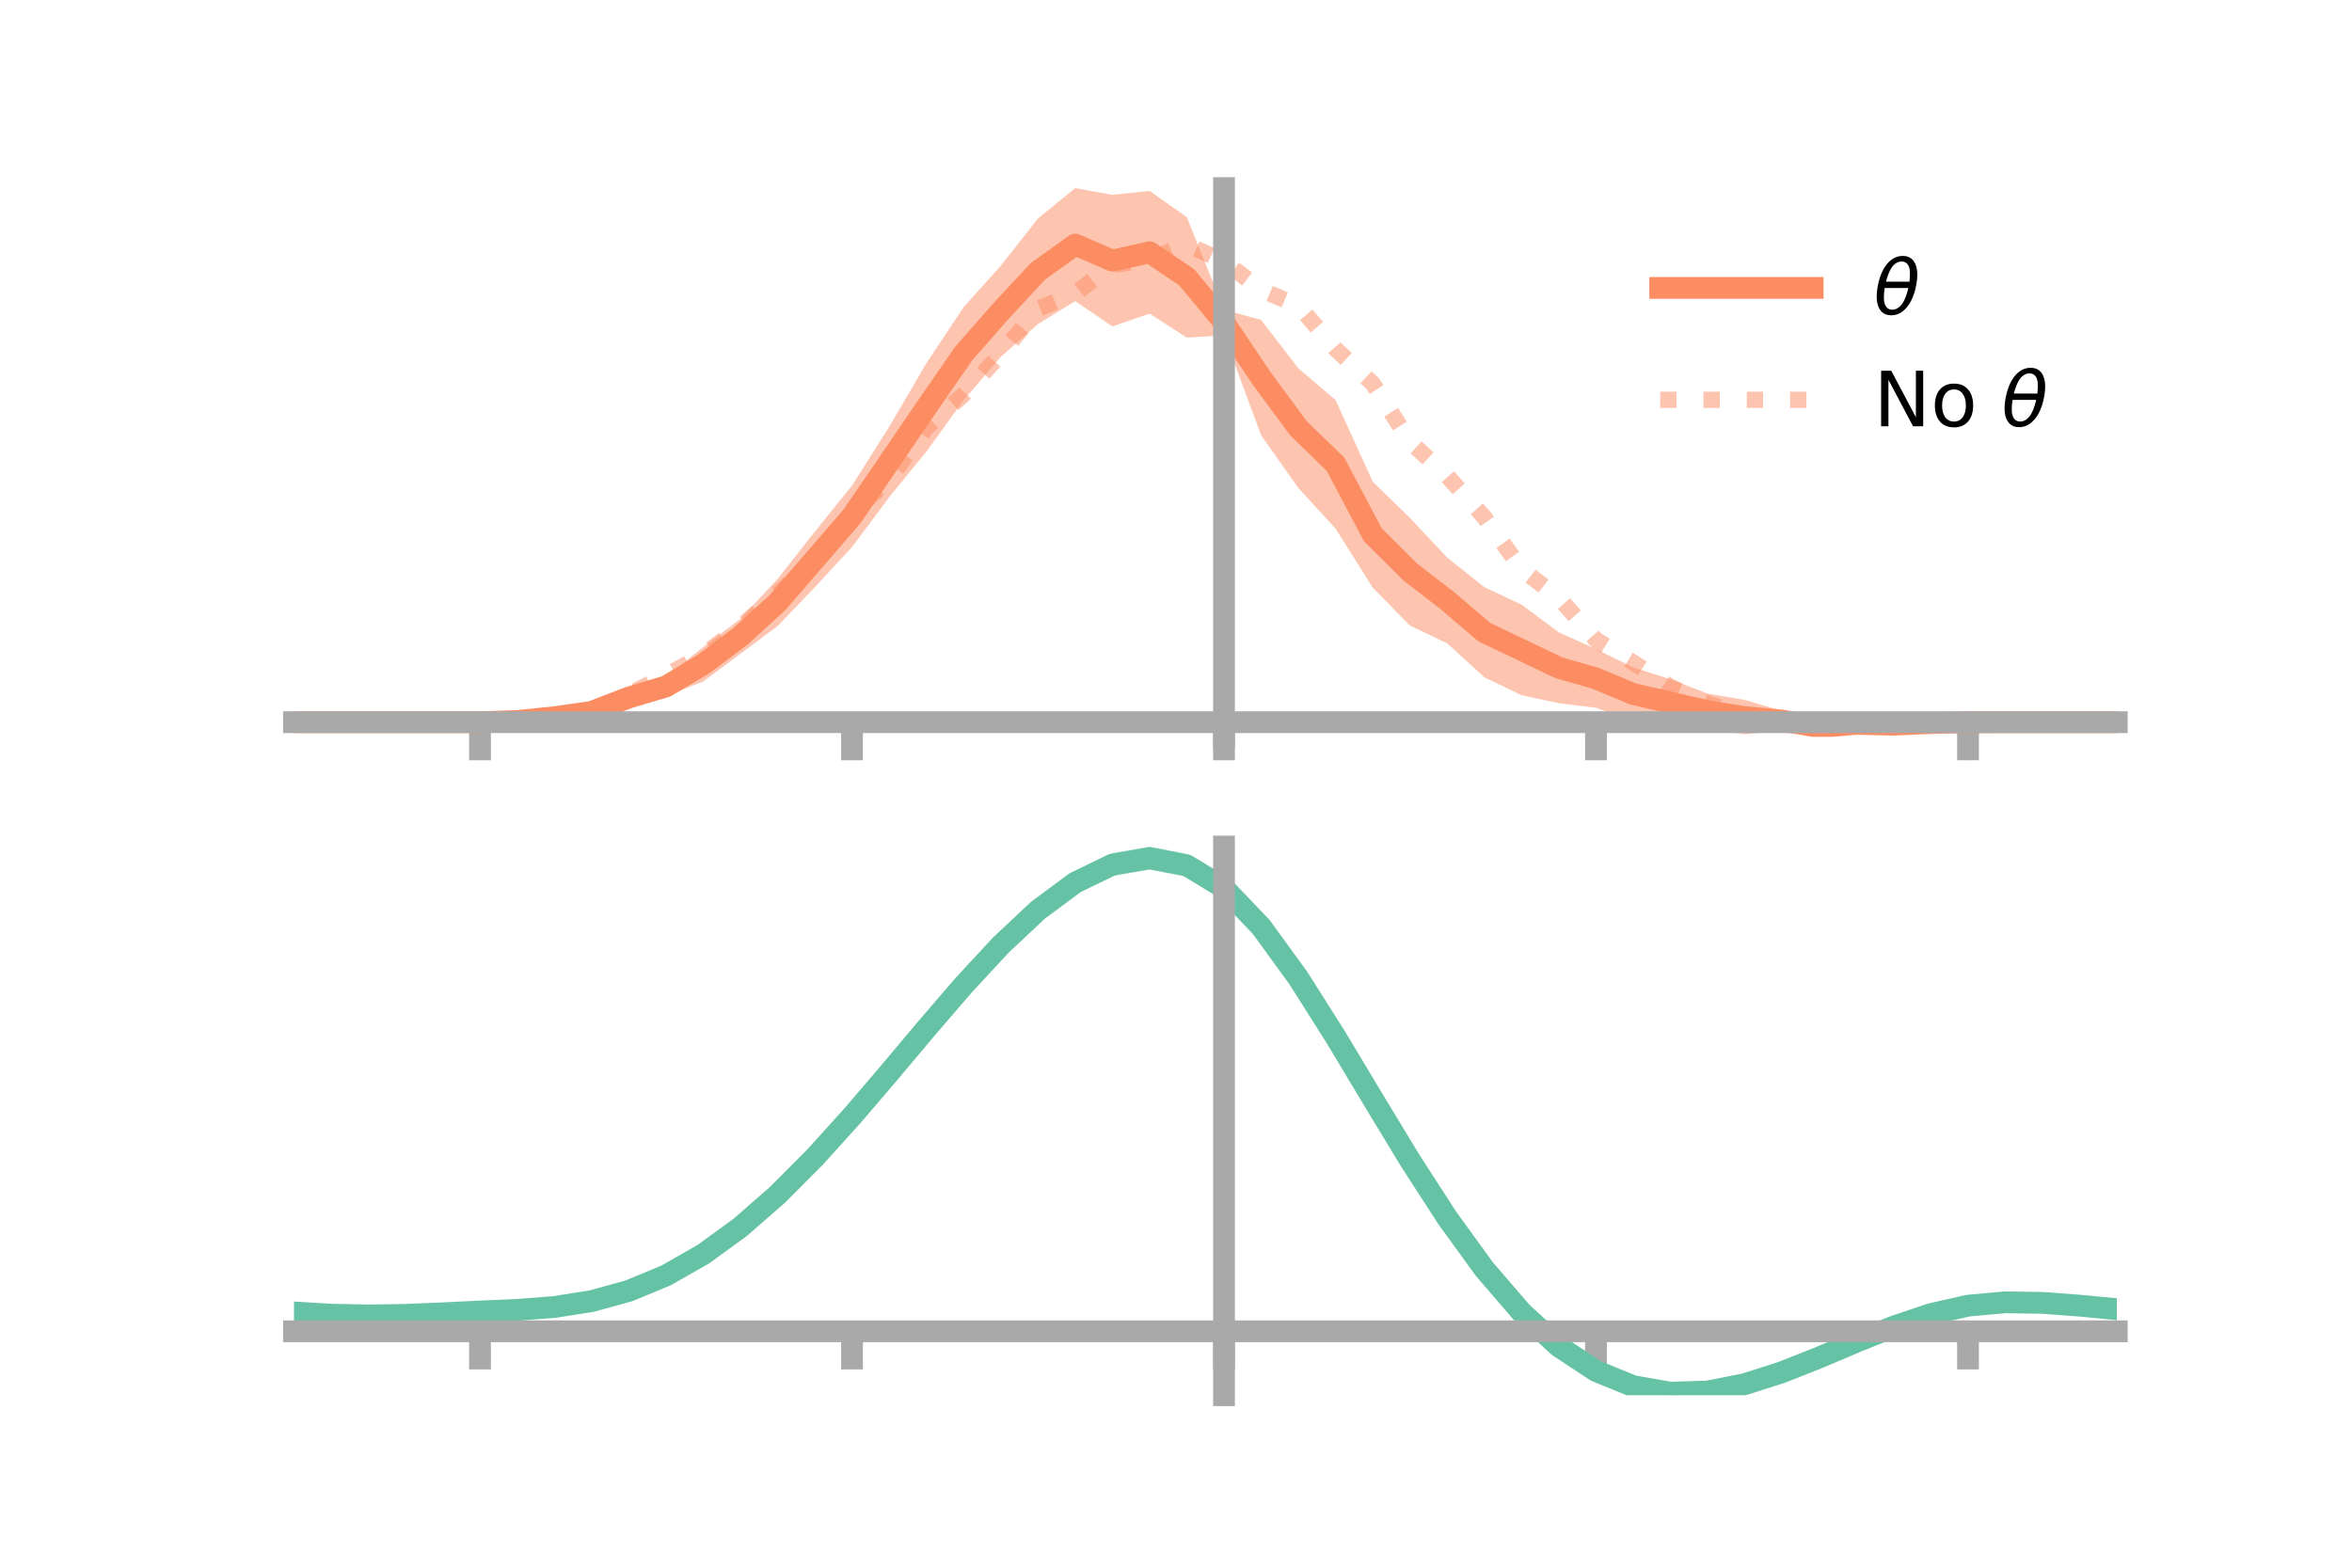
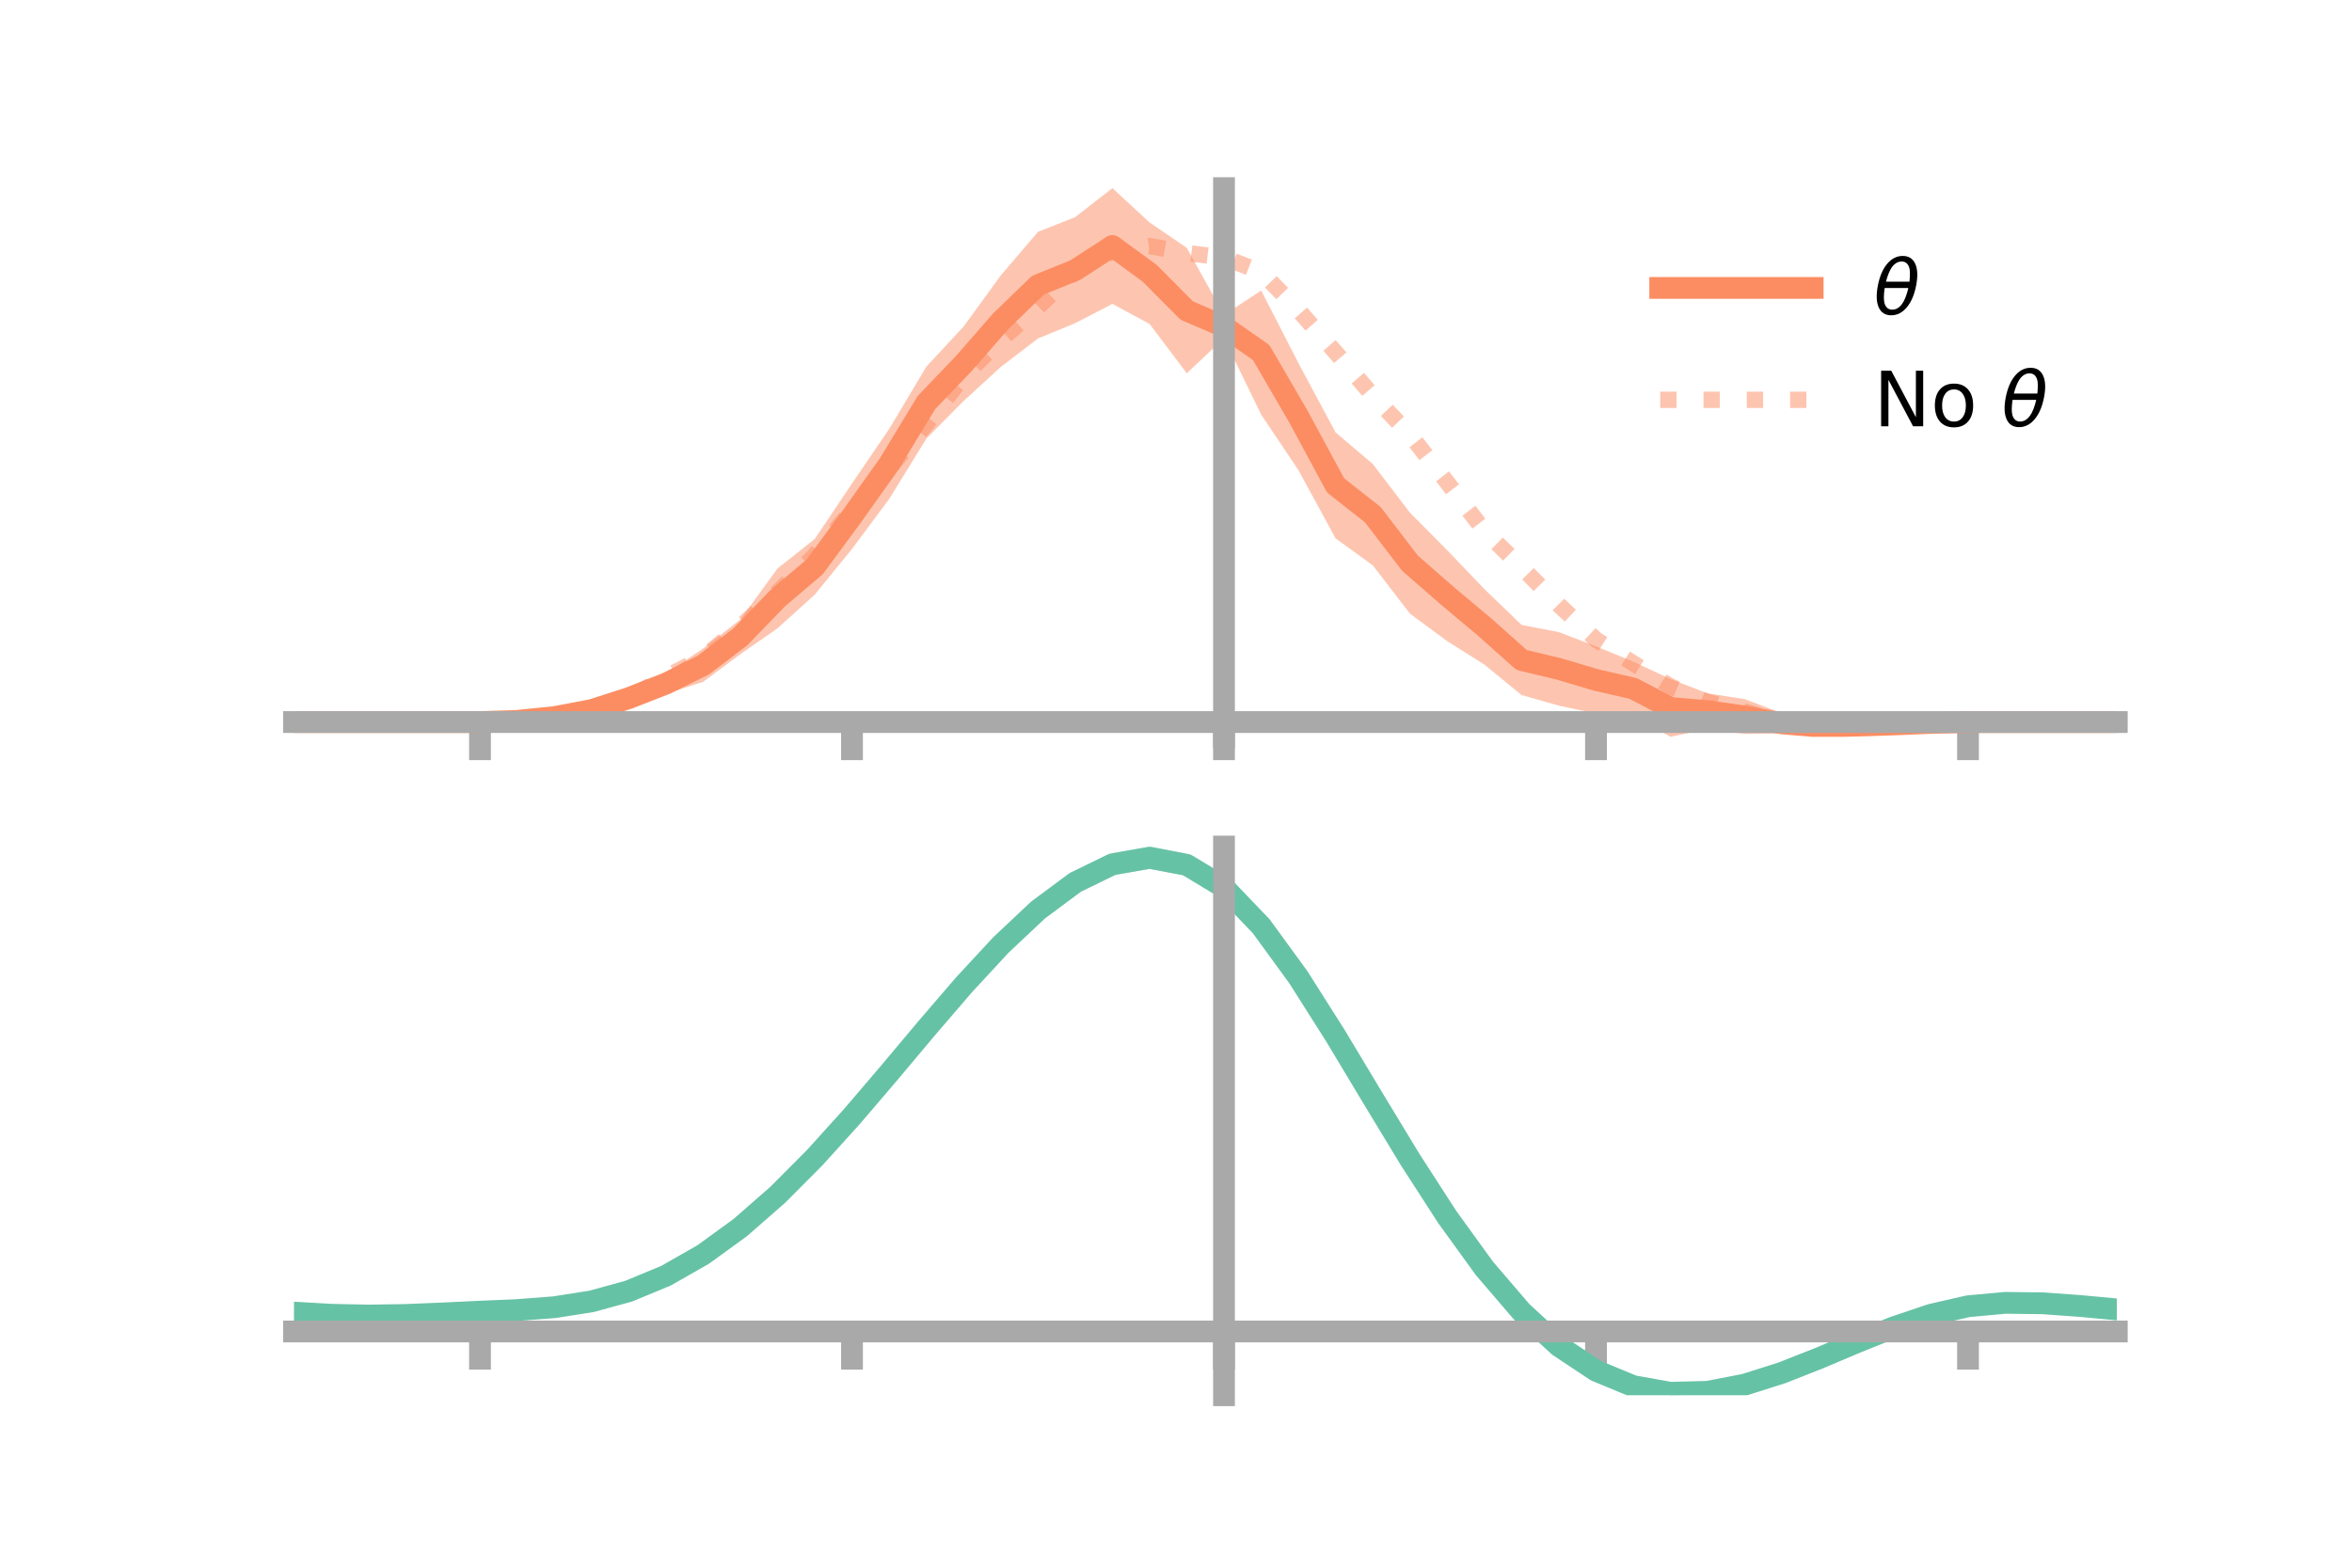
<svg xmlns="http://www.w3.org/2000/svg" xmlns:xlink="http://www.w3.org/1999/xlink" height="144pt" version="1.1" viewBox="0 0 216 144" width="216pt">
  <defs>
    <style type="text/css">*{stroke-linecap:butt;stroke-linejoin:round;}</style>
  </defs>
  <g id="figure_1">
    <g id="patch_1">
      <path d="M 0 144  L 216 144  L 216 0  L 0 0  z " style="fill:none;" />
    </g>
    <g id="axes_1">
      <g id="patch_2">
        <path d="M 27 67.68  L 194.4 67.68  L 194.4 17.28  L 27 17.28  z " style="fill:none;" />
      </g>
      <g id="PolyCollection_1">
-         <path clip-path="url(#p7536a372b3)" d="M 27 66.337  L 27 66.337  L 30.416 66.337  L 33.833 66.337  L 37.249 66.337  L 40.665 66.337  L 44.082 66.334  L 47.498 66.12  L 50.914 65.55  L 54.331 64.841  L 57.747 63.185  L 61.163 62.181  L 64.58 59.437  L 67.996 56.842  L 71.412 53.178  L 74.829 48.838  L 78.245 44.601  L 81.661 39.204  L 85.078 33.363  L 88.494 28.215  L 91.91 24.407  L 95.327 20.066  L 98.743 17.28  L 102.159 17.896  L 105.576 17.537  L 108.992 19.944  L 112.408 28.436  L 115.824 29.397  L 119.241 33.837  L 122.657 36.747  L 126.073 44.247  L 129.49 47.579  L 132.906 51.215  L 136.322 53.935  L 139.739 55.541  L 143.155 58.081  L 146.571 59.625  L 149.988 61.304  L 153.404 62.393  L 156.82 63.71  L 160.237 64.292  L 163.653 65.305  L 167.069 65.882  L 170.486 65.923  L 173.902 66.24  L 177.318 66.305  L 180.735 66.336  L 184.151 66.337  L 187.567 66.337  L 190.984 66.337  L 194.4 66.337  L 194.4 66.337  L 194.4 66.337  L 190.984 66.337  L 187.567 66.337  L 184.151 66.337  L 180.735 66.339  L 177.318 66.521  L 173.902 66.89  L 170.486 67.052  L 167.069 67.68  L 163.653 67.07  L 160.237 67.448  L 156.82 66.954  L 153.404 66.672  L 149.988 66.201  L 146.571 65.017  L 143.155 64.591  L 139.739 63.861  L 136.322 62.213  L 132.906 59.099  L 129.49 57.465  L 126.073 53.986  L 122.657 48.559  L 119.241 44.831  L 115.824 39.999  L 112.408 30.788  L 108.992 31.016  L 105.576 28.805  L 102.159 29.985  L 98.743 27.658  L 95.327 29.766  L 91.91 32.775  L 88.494 36.759  L 85.078 41.483  L 81.661 45.667  L 78.245 50.254  L 74.829 53.941  L 71.412 57.51  L 67.996 60.053  L 64.58 62.602  L 61.163 63.926  L 57.747 64.961  L 54.331 65.947  L 50.914 66.206  L 47.498 66.342  L 44.082 66.338  L 40.665 66.337  L 37.249 66.337  L 33.833 66.337  L 30.416 66.337  L 27 66.337  z " style="fill:#fc8d62;fill-opacity:0.5;" />
+         <path clip-path="url(#p3887aebc16)" d="M 27 66.324  L 27 66.324  L 30.416 66.324  L 33.833 66.324  L 37.249 66.324  L 40.665 66.324  L 44.082 66.321  L 47.498 66.126  L 50.914 65.594  L 54.331 64.676  L 57.747 63.446  L 61.163 61.841  L 64.58 59.565  L 67.996 56.899  L 71.412 52.21  L 74.829 49.5  L 78.245 44.41  L 81.661 39.393  L 85.078 33.674  L 88.494 29.995  L 91.91 25.295  L 95.327 21.294  L 98.743 19.942  L 102.159 17.28  L 105.576 20.432  L 108.992 22.769  L 112.408 28.932  L 115.824 26.684  L 119.241 33.349  L 122.657 39.721  L 126.073 42.618  L 129.49 47.099  L 132.906 50.54  L 136.322 54.112  L 139.739 57.402  L 143.155 58.064  L 146.571 59.37  L 149.988 60.771  L 153.404 62.374  L 156.82 63.69  L 160.237 64.218  L 163.653 65.512  L 167.069 66.051  L 170.486 66.087  L 173.902 66.267  L 177.318 66.312  L 180.735 66.324  L 184.151 66.324  L 187.567 66.324  L 190.984 66.324  L 194.4 66.324  L 194.4 66.324  L 194.4 66.324  L 190.984 66.324  L 187.567 66.324  L 184.151 66.324  L 180.735 66.327  L 177.318 66.492  L 173.902 66.821  L 170.486 67.214  L 167.069 67.411  L 163.653 67.379  L 160.237 67.416  L 156.82 66.96  L 153.404 67.68  L 149.988 65.713  L 146.571 65.545  L 143.155 64.816  L 139.739 63.846  L 136.322 61.047  L 132.906 58.891  L 129.49 56.373  L 126.073 51.93  L 122.657 49.456  L 119.241 43.183  L 115.824 38.088  L 112.408 31.063  L 108.992 34.289  L 105.576 29.76  L 102.159 27.914  L 98.743 29.686  L 95.327 31.089  L 91.91 33.705  L 88.494 36.833  L 85.078 40.285  L 81.661 45.834  L 78.245 50.423  L 74.829 54.618  L 71.412 57.707  L 67.996 60.086  L 64.58 62.628  L 61.163 63.739  L 57.747 64.809  L 54.331 65.775  L 50.914 66.144  L 47.498 66.309  L 44.082 66.325  L 40.665 66.324  L 37.249 66.324  L 33.833 66.324  L 30.416 66.324  L 27 66.324  z " style="fill:#fc8d62;fill-opacity:0.5;" />
      </g>
      <g id="matplotlib.axis_1">
        <g id="xtick_1">
          <g id="line2d_1">
            <defs>
-               <path d="M 0 0  L 0 3.5  " id="m213c95024d" style="stroke:#a9a9a9;stroke-width:2;" />
+               <path d="M 0 0  L 0 3.5  " id="m2d910c5127" style="stroke:#a9a9a9;stroke-width:2;" />
            </defs>
            <g>
-               <use style="fill:#a9a9a9;stroke:#a9a9a9;stroke-width:2;" x="44.082" xlink:href="#m213c95024d" y="66.337" />
+               <use style="fill:#a9a9a9;stroke:#a9a9a9;stroke-width:2;" x="44.082" xlink:href="#m2d910c5127" y="66.324" />
            </g>
          </g>
        </g>
        <g id="xtick_2">
          <g id="line2d_2">
            <g>
-               <use style="fill:#a9a9a9;stroke:#a9a9a9;stroke-width:2;" x="78.245" xlink:href="#m213c95024d" y="66.337" />
+               <use style="fill:#a9a9a9;stroke:#a9a9a9;stroke-width:2;" x="78.245" xlink:href="#m2d910c5127" y="66.324" />
            </g>
          </g>
        </g>
        <g id="xtick_3">
          <g id="line2d_3">
            <g>
-               <use style="fill:#a9a9a9;stroke:#a9a9a9;stroke-width:2;" x="112.408" xlink:href="#m213c95024d" y="66.337" />
+               <use style="fill:#a9a9a9;stroke:#a9a9a9;stroke-width:2;" x="112.408" xlink:href="#m2d910c5127" y="66.324" />
            </g>
          </g>
        </g>
        <g id="xtick_4">
          <g id="line2d_4">
            <g>
-               <use style="fill:#a9a9a9;stroke:#a9a9a9;stroke-width:2;" x="146.571" xlink:href="#m213c95024d" y="66.337" />
+               <use style="fill:#a9a9a9;stroke:#a9a9a9;stroke-width:2;" x="146.571" xlink:href="#m2d910c5127" y="66.324" />
            </g>
          </g>
        </g>
        <g id="xtick_5">
          <g id="line2d_5">
            <g>
-               <use style="fill:#a9a9a9;stroke:#a9a9a9;stroke-width:2;" x="180.735" xlink:href="#m213c95024d" y="66.337" />
+               <use style="fill:#a9a9a9;stroke:#a9a9a9;stroke-width:2;" x="180.735" xlink:href="#m2d910c5127" y="66.324" />
            </g>
          </g>
        </g>
      </g>
      <g id="matplotlib.axis_2" />
      <g id="line2d_6">
-         <path clip-path="url(#p7536a372b3)" d="M 27 66.337  L 30.416 66.337  L 33.833 66.337  L 37.249 66.337  L 40.665 66.337  L 44.082 66.336  L 47.498 66.231  L 50.914 65.878  L 54.331 65.394  L 57.747 64.073  L 61.163 63.054  L 64.58 61.019  L 67.996 58.448  L 71.412 55.344  L 74.829 51.389  L 78.245 47.427  L 81.661 42.436  L 85.078 37.423  L 88.494 32.487  L 91.91 28.591  L 95.327 24.916  L 98.743 22.469  L 102.159 23.94  L 105.576 23.171  L 108.992 25.48  L 112.408 29.612  L 115.824 34.698  L 119.241 39.334  L 122.657 42.653  L 126.073 49.116  L 129.49 52.522  L 132.906 55.157  L 136.322 58.074  L 139.739 59.701  L 143.155 61.336  L 146.571 62.321  L 149.988 63.752  L 153.404 64.532  L 156.82 65.332  L 160.237 65.87  L 163.653 66.188  L 167.069 66.781  L 170.486 66.487  L 173.902 66.565  L 177.318 66.413  L 180.735 66.338  L 184.151 66.337  L 187.567 66.337  L 190.984 66.337  L 194.4 66.337  " style="fill:none;stroke:#fc8d62;stroke-linecap:square;stroke-width:2;" />
+         <path clip-path="url(#p3887aebc16)" d="M 27 66.324  L 30.416 66.324  L 33.833 66.324  L 37.249 66.324  L 40.665 66.324  L 44.082 66.323  L 47.498 66.218  L 50.914 65.869  L 54.331 65.226  L 57.747 64.127  L 61.163 62.79  L 64.58 61.097  L 67.996 58.492  L 71.412 54.959  L 74.829 52.059  L 78.245 47.417  L 81.661 42.613  L 85.078 36.979  L 88.494 33.414  L 91.91 29.5  L 95.327 26.191  L 98.743 24.814  L 102.159 22.597  L 105.576 25.096  L 108.992 28.529  L 112.408 29.998  L 115.824 32.386  L 119.241 38.266  L 122.657 44.589  L 126.073 47.274  L 129.49 51.736  L 132.906 54.716  L 136.322 57.58  L 139.739 60.624  L 143.155 61.44  L 146.571 62.457  L 149.988 63.242  L 153.404 65.027  L 156.82 65.325  L 160.237 65.817  L 163.653 66.446  L 167.069 66.731  L 170.486 66.651  L 173.902 66.544  L 177.318 66.402  L 180.735 66.326  L 184.151 66.324  L 187.567 66.324  L 190.984 66.324  L 194.4 66.324  " style="fill:none;stroke:#fc8d62;stroke-linecap:square;stroke-width:2;" />
      </g>
      <g id="line2d_7">
-         <path clip-path="url(#p7536a372b3)" d="M 27 66.337  L 30.416 66.337  L 33.833 66.337  L 37.249 66.337  L 40.665 66.337  L 44.082 66.335  L 47.498 66.242  L 50.914 65.818  L 54.331 65.248  L 57.747 63.784  L 61.163 62.049  L 64.58 60.163  L 67.996 57.598  L 71.412 54.549  L 74.829 51.359  L 78.245 47.133  L 81.661 44.035  L 85.078 39.274  L 88.494 36.239  L 91.91 32.531  L 95.327 28.366  L 98.743 26.961  L 102.159 24.335  L 105.576 23.862  L 108.992 22.469  L 112.408 24.002  L 115.824 26.626  L 119.241 28.08  L 122.657 32.059  L 126.073 35.237  L 129.49 40.585  L 132.906 43.721  L 136.322 47.524  L 139.739 52.287  L 143.155 54.907  L 146.571 58.775  L 149.988 60.859  L 153.404 63.092  L 156.82 64.621  L 160.237 65.704  L 163.653 66.55  L 167.069 66.772  L 170.486 66.51  L 173.902 66.588  L 177.318 66.395  L 180.735 66.338  L 184.151 66.337  L 187.567 66.337  L 190.984 66.337  L 194.4 66.337  " style="fill:none;stroke:#fc8d62;stroke-dasharray:1.5,2.475;stroke-dashoffset:0;stroke-opacity:0.5;stroke-width:1.5;" />
+         <path clip-path="url(#p3887aebc16)" d="M 27 66.324  L 30.416 66.324  L 33.833 66.324  L 37.249 66.324  L 40.665 66.324  L 44.082 66.323  L 47.498 66.221  L 50.914 65.84  L 54.331 65.258  L 57.747 64.092  L 61.163 62.189  L 64.58 60.409  L 67.996 57.58  L 71.412 54.412  L 74.829 51.009  L 78.245 46.882  L 81.661 43.015  L 85.078 38.939  L 88.494 34.558  L 91.91 31.201  L 95.327 28.193  L 98.743 24.956  L 102.159 23.091  L 105.576 22.597  L 108.992 23.237  L 112.408 23.654  L 115.824 24.978  L 119.241 28.488  L 122.657 32.368  L 126.073 36.338  L 129.49 39.936  L 132.906 44.308  L 136.322 48.765  L 139.739 52.112  L 143.155 55.561  L 146.571 58.753  L 149.988 60.927  L 153.404 63.052  L 156.82 64.485  L 160.237 65.37  L 163.653 66.37  L 167.069 66.423  L 170.486 66.463  L 173.902 66.521  L 177.318 66.389  L 180.735 66.325  L 184.151 66.324  L 187.567 66.324  L 190.984 66.324  L 194.4 66.324  " style="fill:none;stroke:#fc8d62;stroke-dasharray:1.5,2.475;stroke-dashoffset:0;stroke-opacity:0.5;stroke-width:1.5;" />
      </g>
      <g id="patch_3">
        <path d="M 112.408 67.68  L 112.408 17.28  " style="fill:none;stroke:#a9a9a9;stroke-linecap:square;stroke-linejoin:miter;stroke-width:2;" />
      </g>
      <g id="patch_4">
        <path d="M 194.4 67.68  L 194.4 17.28  " style="fill:none;" />
      </g>
      <g id="patch_5">
-         <path d="M 27 66.337  L 194.4 66.337  " style="fill:none;stroke:#a9a9a9;stroke-linecap:square;stroke-linejoin:miter;stroke-width:2;" />
+         <path d="M 27 66.324  L 194.4 66.324  " style="fill:none;stroke:#a9a9a9;stroke-linecap:square;stroke-linejoin:miter;stroke-width:2;" />
      </g>
      <g id="patch_6">
        <path d="M 27 17.28  L 194.4 17.28  " style="fill:none;" />
      </g>
      <g id="legend_1">
        <g id="line2d_8">
          <path d="M 152.47 26.449  L 166.47 26.449  " style="fill:none;stroke:#fc8d62;stroke-linecap:square;stroke-width:2;" />
        </g>
        <g id="line2d_9" />
        <g id="text_1">
          <g transform="translate(172.07 28.89891)scale(0.07 -0.07)">
            <defs>
              <path d="M 45.516 34.672  L 14.453 34.672  Q 12.359 20.062 14.5 13.875  Q 17.188 6.25 24.469 6.25  Q 31.781 6.25 37.359 13.922  Q 42.234 20.656 45.516 34.672  z M 47.016 42.969  Q 48.344 56.844 46.625 61.719  Q 43.953 69.438 36.766 69.438  Q 29.297 69.438 23.828 61.812  Q 19.531 55.672 16.156 42.969  z M 38.188 76.766  Q 49.906 76.766 54.594 66.406  Q 59.281 56.109 55.719 37.844  Q 52.203 19.625 43.453 9.281  Q 34.766 -1.125 23.047 -1.125  Q 11.281 -1.125 6.641 9.281  Q 2 19.625 5.516 37.844  Q 9.078 56.109 17.719 66.406  Q 26.422 76.766 38.188 76.766  z " id="DejaVuSans-Oblique-952" />
            </defs>
            <use transform="translate(0 0.234375)" xlink:href="#DejaVuSans-Oblique-952" />
          </g>
        </g>
        <g id="line2d_10">
          <path d="M 152.47 36.724  L 166.47 36.724  " style="fill:none;stroke:#fc8d62;stroke-dasharray:1.5,2.475;stroke-dashoffset:0;stroke-opacity:0.5;stroke-width:1.5;" />
        </g>
        <g id="line2d_11" />
        <g id="text_2">
          <g transform="translate(172.07 39.17359)scale(0.07 -0.07)">
            <defs>
              <path d="M 9.812 72.906  L 23.094 72.906  L 55.422 11.922  L 55.422 72.906  L 64.984 72.906  L 64.984 0  L 51.703 0  L 19.391 60.984  L 19.391 0  L 9.812 0  z " id="DejaVuSans-78" />
              <path d="M 30.609 48.391  Q 23.391 48.391 19.188 42.75  Q 14.984 37.109 14.984 27.297  Q 14.984 17.484 19.156 11.844  Q 23.344 6.203 30.609 6.203  Q 37.797 6.203 41.984 11.859  Q 46.188 17.531 46.188 27.297  Q 46.188 37.016 41.984 42.703  Q 37.797 48.391 30.609 48.391  z M 30.609 56  Q 42.328 56 49.016 48.375  Q 55.719 40.766 55.719 27.297  Q 55.719 13.875 49.016 6.219  Q 42.328 -1.422 30.609 -1.422  Q 18.844 -1.422 12.172 6.219  Q 5.516 13.875 5.516 27.297  Q 5.516 40.766 12.172 48.375  Q 18.844 56 30.609 56  z " id="DejaVuSans-111" />
              <path id="DejaVuSans-32" />
            </defs>
            <use transform="translate(0 0.234375)" xlink:href="#DejaVuSans-78" />
            <use transform="translate(74.80469 0.234375)" xlink:href="#DejaVuSans-111" />
            <use transform="translate(135.9863 0.234375)" xlink:href="#DejaVuSans-32" />
            <use transform="translate(167.7734 0.234375)" xlink:href="#DejaVuSans-Oblique-952" />
          </g>
        </g>
      </g>
    </g>
    <g id="axes_2">
      <g id="patch_7">
        <path d="M 27 128.16  L 194.4 128.16  L 194.4 77.76  L 27 77.76  z " style="fill:none;" />
      </g>
      <g id="PolyCollection_2">
-         <path clip-path="url(#p4586fbf38a)" d="M 27 120.599  L 27 120.512  L 30.416 120.725  L 33.833 120.802  L 37.249 120.743  L 40.665 120.591  L 44.082 120.417  L 47.498 120.264  L 50.914 119.994  L 54.331 119.446  L 57.747 118.495  L 61.163 117.049  L 64.58 115.057  L 67.996 112.511  L 71.412 109.442  L 74.829 105.919  L 78.245 102.041  L 81.661 97.939  L 85.078 93.766  L 88.494 89.697  L 91.91 85.923  L 95.327 82.641  L 98.743 80.053  L 102.159 78.362  L 105.576 77.76  L 108.992 78.434  L 112.408 80.551  L 115.824 84.188  L 119.241 88.968  L 122.657 94.458  L 126.073 100.251  L 129.49 105.989  L 132.906 111.374  L 136.322 116.171  L 139.739 120.212  L 143.155 123.394  L 146.571 125.678  L 149.988 127.085  L 153.404 127.687  L 156.82 127.591  L 160.237 126.931  L 163.653 125.858  L 167.069 124.53  L 170.486 123.11  L 173.902 121.755  L 177.318 120.617  L 180.735 119.846  L 184.151 119.541  L 187.567 119.596  L 190.984 119.86  L 194.4 120.2  L 194.4 120.314  L 194.4 120.314  L 190.984 120  L 187.567 119.755  L 184.151 119.71  L 180.735 120.018  L 177.318 120.799  L 173.902 121.969  L 170.486 123.376  L 167.069 124.855  L 163.653 126.238  L 160.237 127.356  L 156.82 128.046  L 153.404 128.16  L 149.988 127.573  L 146.571 126.193  L 143.155 123.967  L 139.739 120.883  L 136.322 116.981  L 132.906 112.356  L 129.49 107.163  L 126.073 101.625  L 122.657 96.03  L 119.241 90.722  L 115.824 86.096  L 112.408 82.579  L 108.992 80.538  L 105.576 79.891  L 102.159 80.472  L 98.743 82.097  L 95.327 84.573  L 91.91 87.708  L 88.494 91.304  L 85.078 95.173  L 81.661 99.134  L 78.245 103.023  L 74.829 106.696  L 71.412 110.033  L 67.996 112.941  L 64.58 115.36  L 61.163 117.263  L 57.747 118.656  L 54.331 119.581  L 50.914 120.115  L 47.498 120.375  L 44.082 120.517  L 40.665 120.675  L 37.249 120.809  L 33.833 120.857  L 30.416 120.789  L 27 120.599  z " style="fill:#66c2a5;fill-opacity:0.5;" />
+         <path clip-path="url(#p247eb9a9a3)" d="M 27 120.61  L 27 120.527  L 30.416 120.736  L 33.833 120.81  L 37.249 120.751  L 40.665 120.601  L 44.082 120.429  L 47.498 120.278  L 50.914 120.009  L 54.331 119.463  L 57.747 118.514  L 61.163 117.071  L 64.58 115.081  L 67.996 112.538  L 71.412 109.472  L 74.829 105.95  L 78.245 102.073  L 81.661 97.97  L 85.078 93.796  L 88.494 89.725  L 91.91 85.947  L 95.327 82.661  L 98.743 80.068  L 102.159 78.369  L 105.576 77.76  L 108.992 78.425  L 112.408 80.531  L 115.824 84.155  L 119.241 88.923  L 122.657 94.403  L 126.073 100.189  L 129.49 105.925  L 132.906 111.314  L 136.322 116.12  L 139.739 120.173  L 143.155 123.37  L 146.571 125.669  L 149.988 127.092  L 153.404 127.708  L 156.82 127.626  L 160.237 126.978  L 163.653 125.914  L 167.069 124.593  L 170.486 123.176  L 173.902 121.822  L 177.318 120.681  L 180.735 119.904  L 184.151 119.591  L 187.567 119.636  L 190.984 119.889  L 194.4 120.221  L 194.4 120.332  L 194.4 120.332  L 190.984 120.025  L 187.567 119.79  L 184.151 119.754  L 180.735 120.071  L 177.318 120.859  L 173.902 122.031  L 170.486 123.437  L 167.069 124.912  L 163.653 126.286  L 160.237 127.391  L 156.82 128.065  L 153.404 128.16  L 149.988 127.552  L 146.571 126.151  L 143.155 123.904  L 139.739 120.803  L 136.322 116.887  L 132.906 112.251  L 129.49 107.052  L 126.073 101.512  L 122.657 95.919  L 119.241 90.616  L 115.824 85.999  L 112.408 82.491  L 108.992 80.458  L 105.576 79.82  L 102.159 80.41  L 98.743 82.043  L 95.327 84.53  L 91.91 87.674  L 88.494 91.28  L 85.078 95.158  L 81.661 99.128  L 78.245 103.025  L 74.829 106.706  L 71.412 110.048  L 67.996 112.961  L 64.58 115.383  L 61.163 117.288  L 57.747 118.682  L 54.331 119.606  L 50.914 120.138  L 47.498 120.396  L 44.082 120.535  L 40.665 120.689  L 37.249 120.82  L 33.833 120.866  L 30.416 120.797  L 27 120.61  z " style="fill:#66c2a5;fill-opacity:0.5;" />
      </g>
      <g id="matplotlib.axis_3">
        <g id="xtick_6">
          <g id="line2d_12">
            <g>
-               <use style="fill:#a9a9a9;stroke:#a9a9a9;stroke-width:2;" x="44.082" xlink:href="#m213c95024d" y="122.285" />
+               <use style="fill:#a9a9a9;stroke:#a9a9a9;stroke-width:2;" x="44.082" xlink:href="#m2d910c5127" y="122.303" />
            </g>
          </g>
        </g>
        <g id="xtick_7">
          <g id="line2d_13">
            <g>
-               <use style="fill:#a9a9a9;stroke:#a9a9a9;stroke-width:2;" x="78.245" xlink:href="#m213c95024d" y="122.285" />
+               <use style="fill:#a9a9a9;stroke:#a9a9a9;stroke-width:2;" x="78.245" xlink:href="#m2d910c5127" y="122.303" />
            </g>
          </g>
        </g>
        <g id="xtick_8">
          <g id="line2d_14">
            <g>
-               <use style="fill:#a9a9a9;stroke:#a9a9a9;stroke-width:2;" x="112.408" xlink:href="#m213c95024d" y="122.285" />
+               <use style="fill:#a9a9a9;stroke:#a9a9a9;stroke-width:2;" x="112.408" xlink:href="#m2d910c5127" y="122.303" />
            </g>
          </g>
        </g>
        <g id="xtick_9">
          <g id="line2d_15">
            <g>
-               <use style="fill:#a9a9a9;stroke:#a9a9a9;stroke-width:2;" x="146.571" xlink:href="#m213c95024d" y="122.285" />
+               <use style="fill:#a9a9a9;stroke:#a9a9a9;stroke-width:2;" x="146.571" xlink:href="#m2d910c5127" y="122.303" />
            </g>
          </g>
        </g>
        <g id="xtick_10">
          <g id="line2d_16">
            <g>
-               <use style="fill:#a9a9a9;stroke:#a9a9a9;stroke-width:2;" x="180.735" xlink:href="#m213c95024d" y="122.285" />
+               <use style="fill:#a9a9a9;stroke:#a9a9a9;stroke-width:2;" x="180.735" xlink:href="#m2d910c5127" y="122.303" />
            </g>
          </g>
        </g>
      </g>
      <g id="matplotlib.axis_4" />
      <g id="line2d_17">
-         <path clip-path="url(#p4586fbf38a)" d="M 27 120.555  L 30.416 120.757  L 33.833 120.83  L 37.249 120.776  L 40.665 120.633  L 44.082 120.467  L 47.498 120.32  L 50.914 120.054  L 54.331 119.514  L 57.747 118.576  L 61.163 117.156  L 64.58 115.209  L 67.996 112.726  L 71.412 109.738  L 74.829 106.308  L 78.245 102.532  L 81.661 98.536  L 85.078 94.469  L 88.494 90.501  L 91.91 86.815  L 95.327 83.607  L 98.743 81.075  L 102.159 79.417  L 105.576 78.826  L 108.992 79.486  L 112.408 81.565  L 115.824 85.142  L 119.241 89.845  L 122.657 95.244  L 126.073 100.938  L 129.49 106.576  L 132.906 111.865  L 136.322 116.576  L 139.739 120.548  L 143.155 123.68  L 146.571 125.936  L 149.988 127.329  L 153.404 127.924  L 156.82 127.818  L 160.237 127.143  L 163.653 126.048  L 167.069 124.693  L 170.486 123.243  L 173.902 121.862  L 177.318 120.708  L 180.735 119.932  L 184.151 119.625  L 187.567 119.676  L 190.984 119.93  L 194.4 120.257  " style="fill:none;stroke:#66c2a5;stroke-linecap:square;stroke-width:2;" />
+         <path clip-path="url(#p247eb9a9a3)" d="M 27 120.569  L 30.416 120.767  L 33.833 120.838  L 37.249 120.786  L 40.665 120.645  L 44.082 120.482  L 47.498 120.337  L 50.914 120.074  L 54.331 119.535  L 57.747 118.598  L 61.163 117.179  L 64.58 115.232  L 67.996 112.749  L 71.412 109.76  L 74.829 106.328  L 78.245 102.549  L 81.661 98.549  L 85.078 94.477  L 88.494 90.503  L 91.91 86.81  L 95.327 83.595  L 98.743 81.056  L 102.159 79.39  L 105.576 78.79  L 108.992 79.442  L 112.408 81.511  L 115.824 85.077  L 119.241 89.77  L 122.657 95.161  L 126.073 100.851  L 129.49 106.489  L 132.906 111.783  L 136.322 116.504  L 139.739 120.488  L 143.155 123.637  L 146.571 125.91  L 149.988 127.322  L 153.404 127.934  L 156.82 127.845  L 160.237 127.184  L 163.653 126.1  L 167.069 124.752  L 170.486 123.307  L 173.902 121.926  L 177.318 120.77  L 180.735 119.988  L 184.151 119.672  L 187.567 119.713  L 190.984 119.957  L 194.4 120.276  " style="fill:none;stroke:#66c2a5;stroke-linecap:square;stroke-width:2;" />
      </g>
      <g id="patch_8">
        <path d="M 112.408 128.16  L 112.408 77.76  " style="fill:none;stroke:#a9a9a9;stroke-linecap:square;stroke-linejoin:miter;stroke-width:2;" />
      </g>
      <g id="patch_9">
        <path d="M 194.4 128.16  L 194.4 77.76  " style="fill:none;" />
      </g>
      <g id="patch_10">
-         <path d="M 27 122.285  L 194.4 122.285  " style="fill:none;stroke:#a9a9a9;stroke-linecap:square;stroke-linejoin:miter;stroke-width:2;" />
+         <path d="M 27 122.303  L 194.4 122.303  " style="fill:none;stroke:#a9a9a9;stroke-linecap:square;stroke-linejoin:miter;stroke-width:2;" />
      </g>
      <g id="patch_11">
        <path d="M 27 77.76  L 194.4 77.76  " style="fill:none;" />
      </g>
    </g>
  </g>
  <defs>
-     <clipPath id="p7536a372b3">
+     <clipPath id="p3887aebc16">
      <rect height="50.4" width="167.4" x="27" y="17.28" />
    </clipPath>
-     <clipPath id="p4586fbf38a">
+     <clipPath id="p247eb9a9a3">
      <rect height="50.4" width="167.4" x="27" y="77.76" />
    </clipPath>
  </defs>
</svg>
